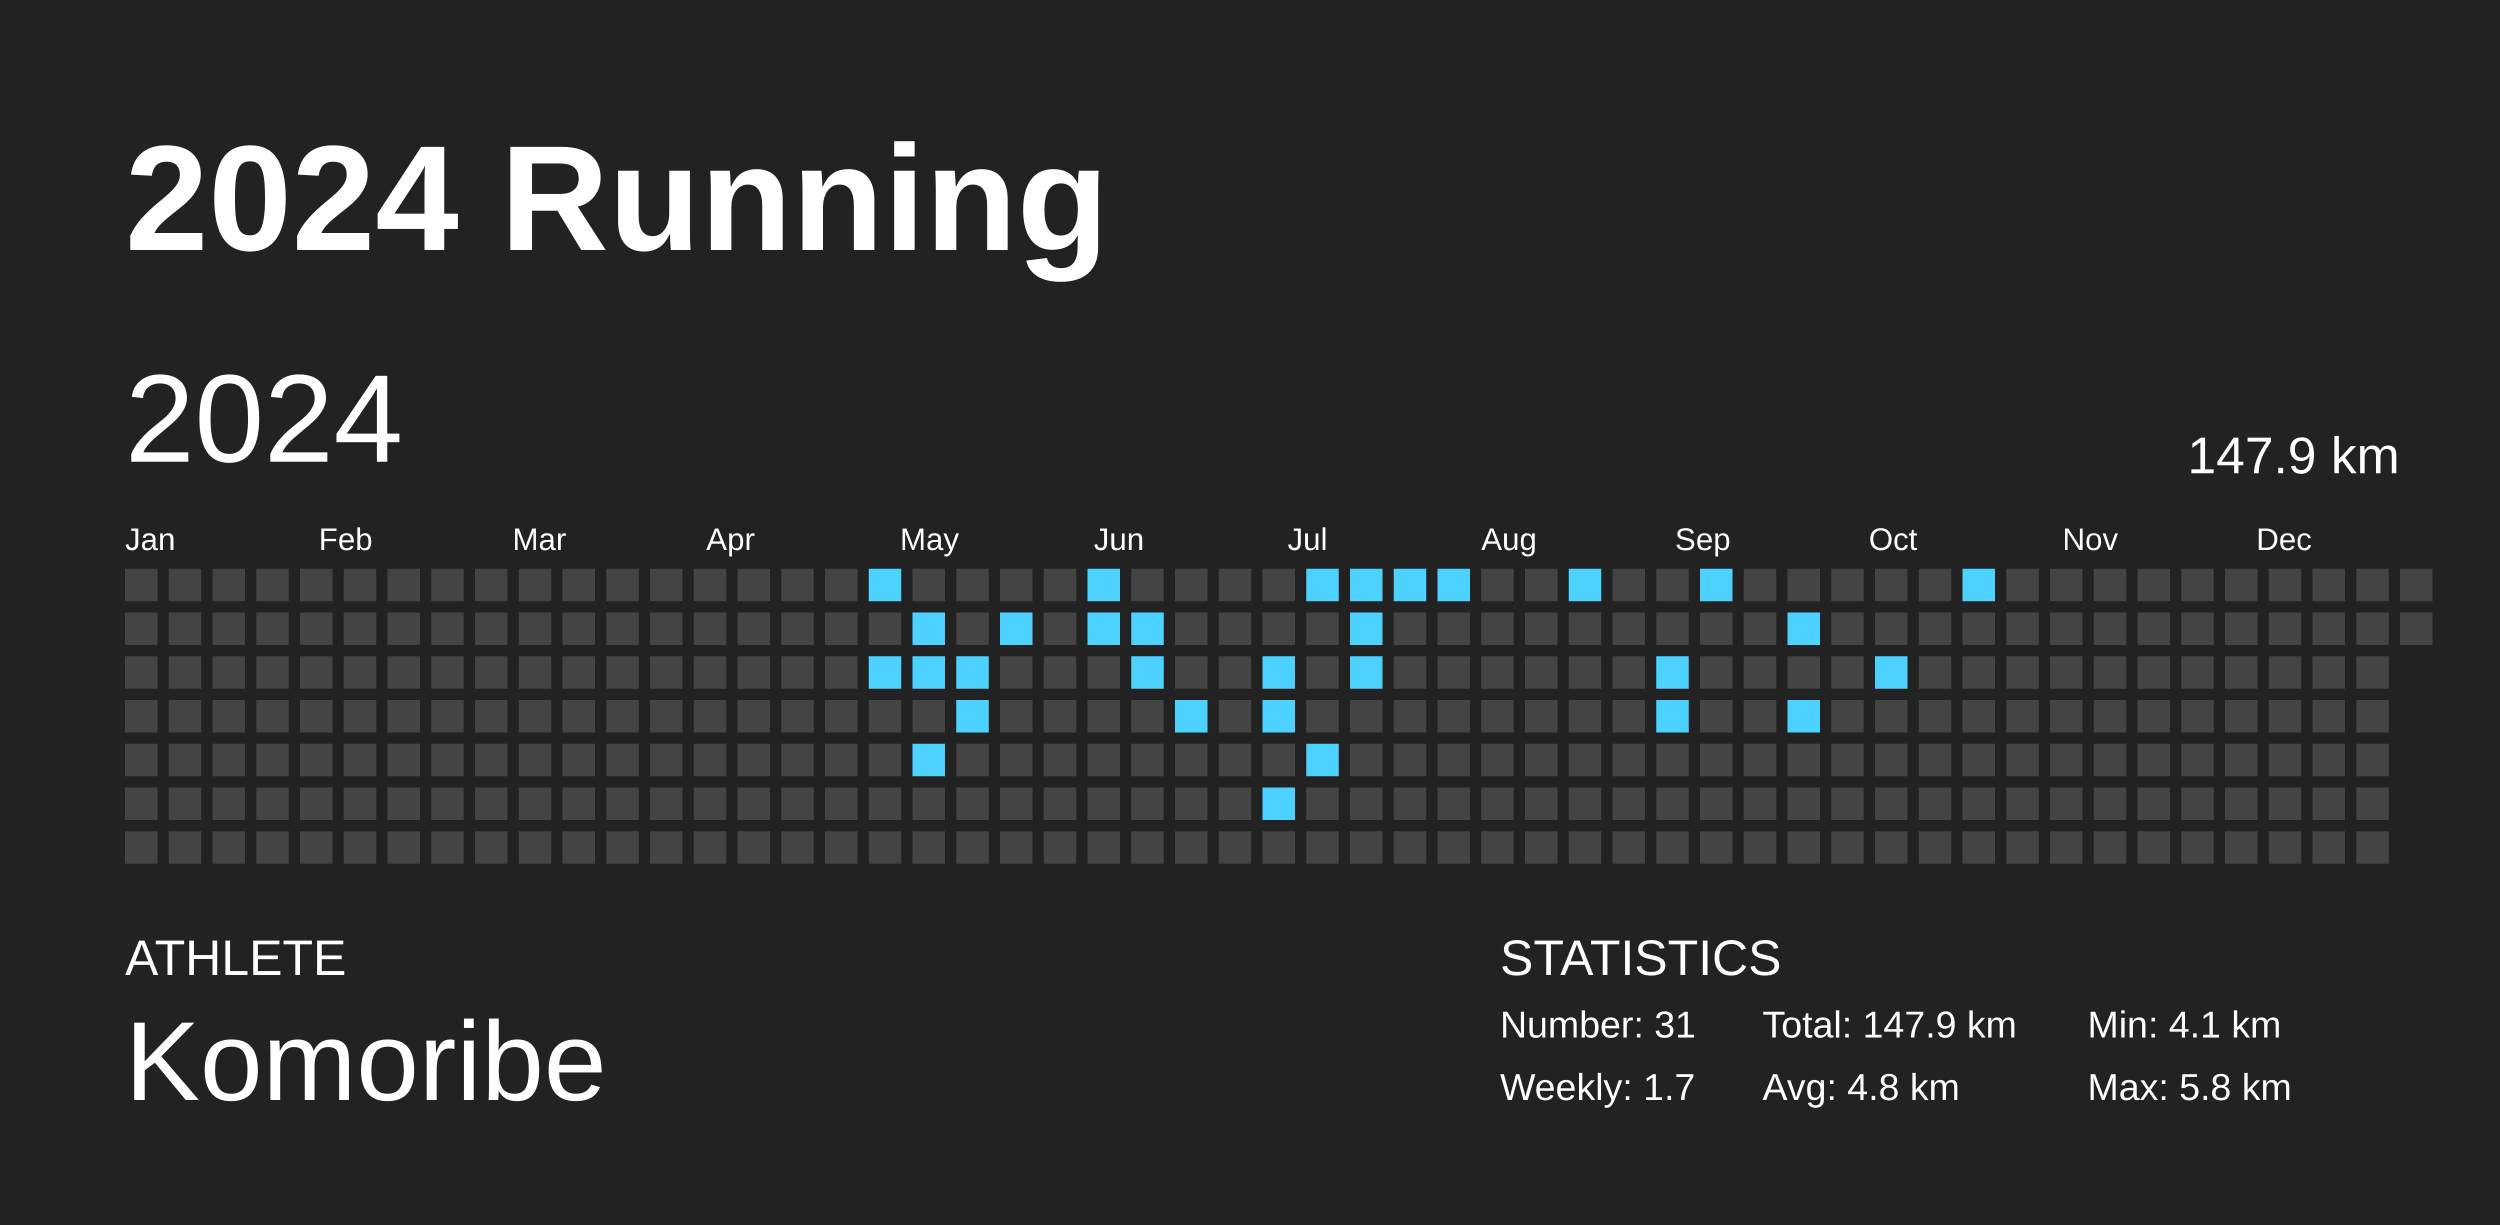
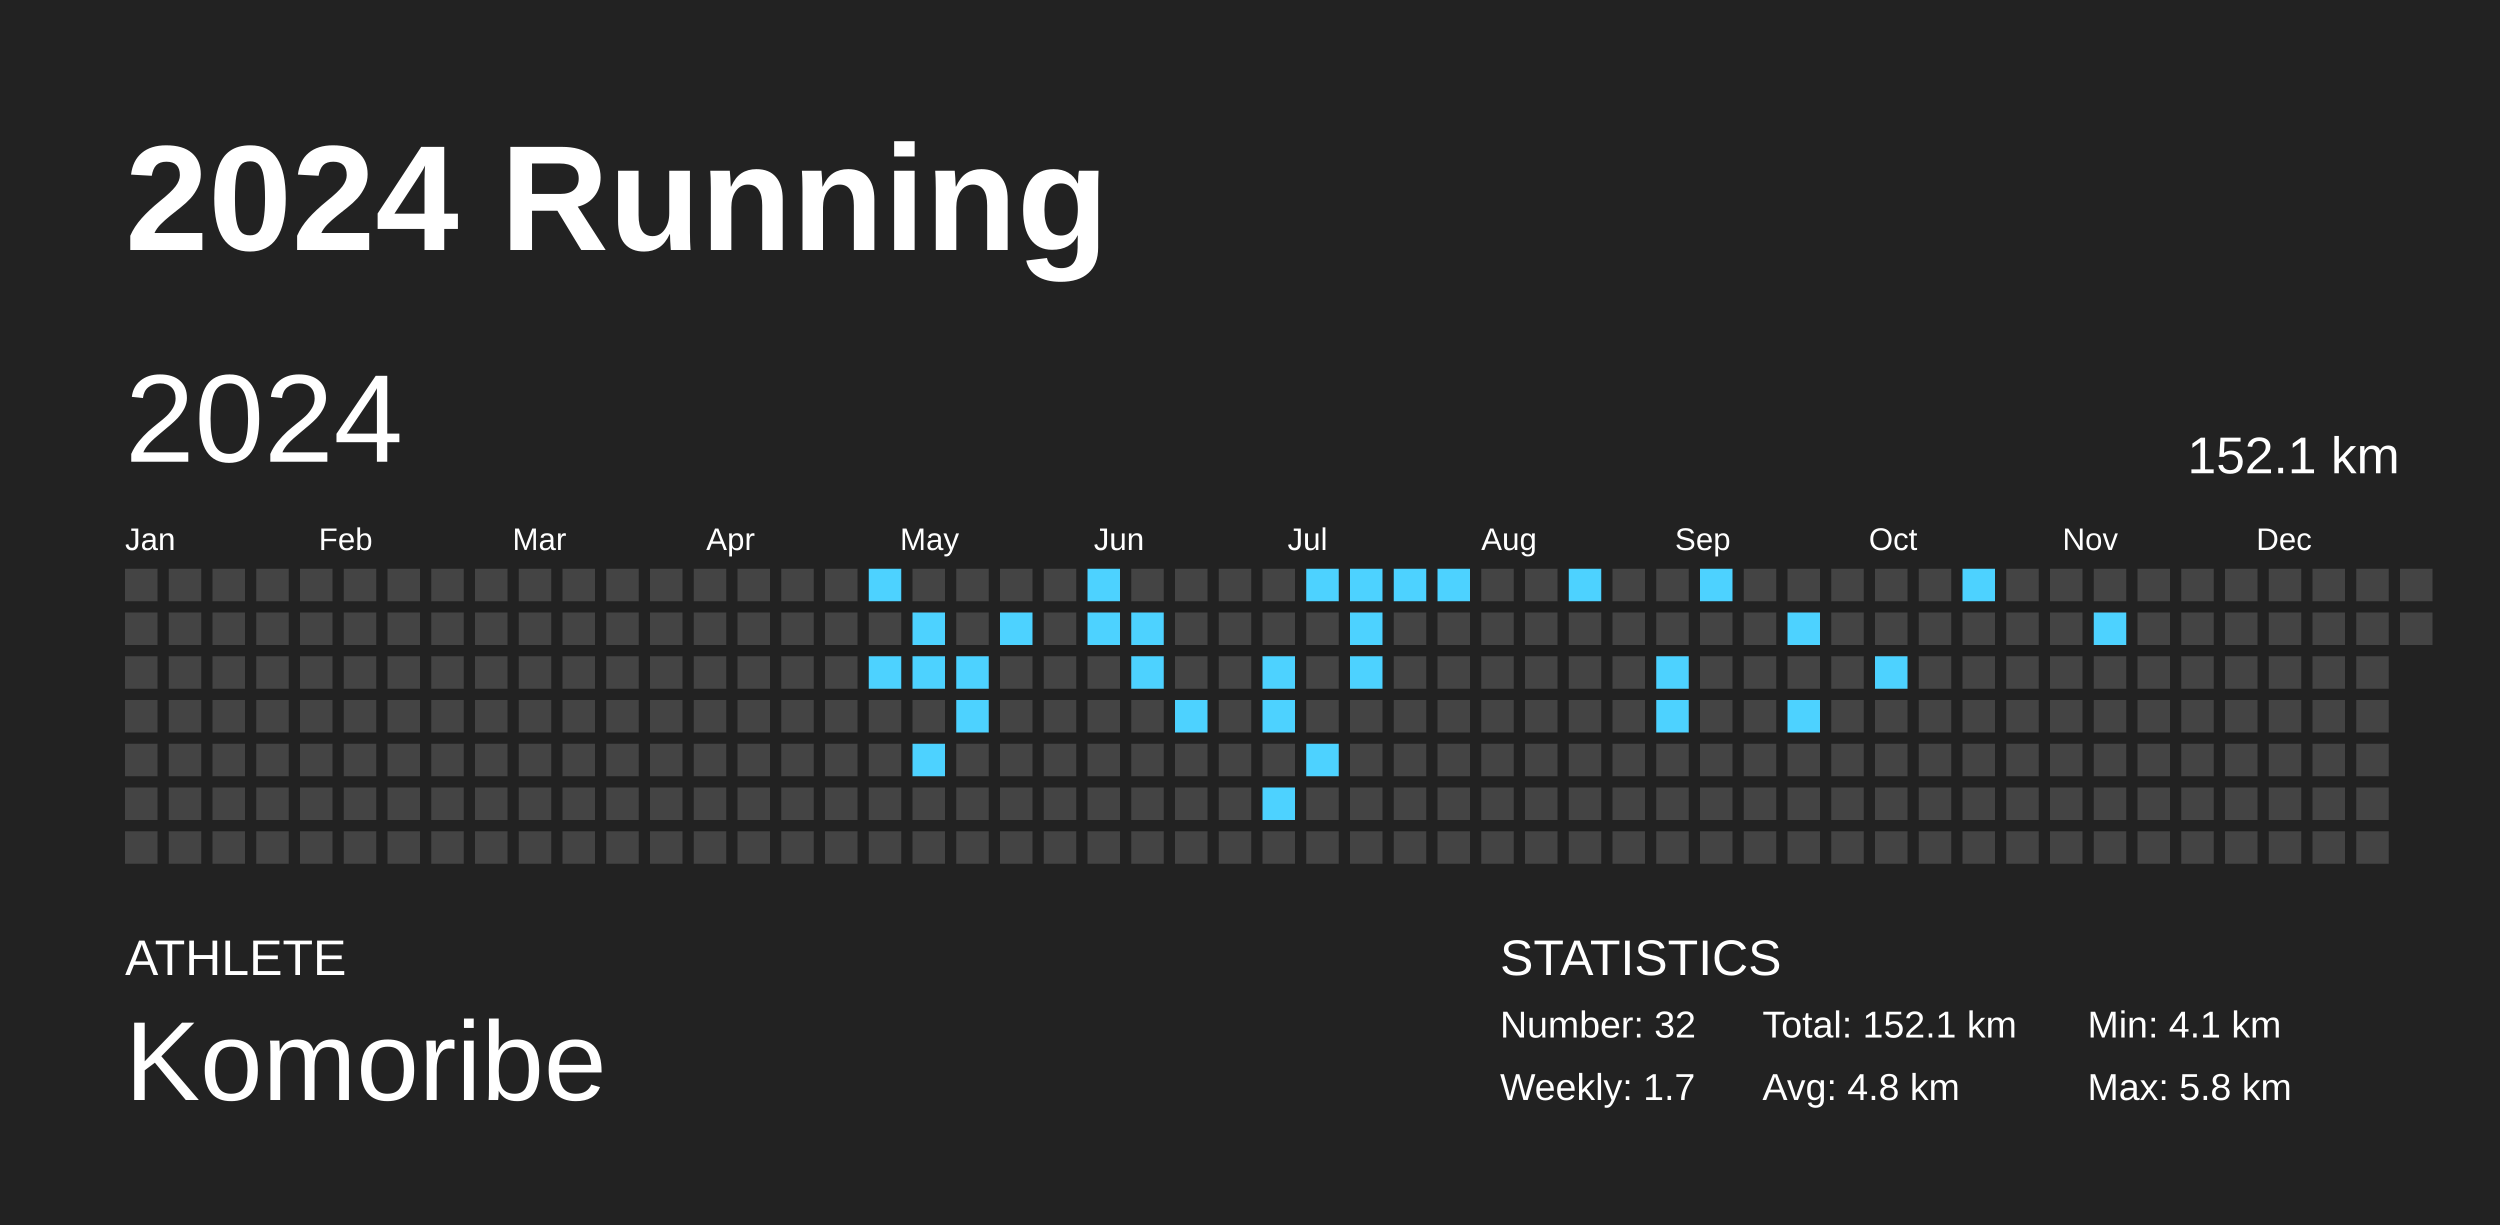
<svg xmlns="http://www.w3.org/2000/svg" baseProfile="full" height="98mm" version="1.1" viewBox="0,0,200,98" width="200mm">
  <defs />
  <rect fill="#222222" height="98" width="200" x="0" y="0" />
  <text fill="#FFFFFF" style="font-size:12px; font-family:Arial; font-weight:bold;" x="10" y="20">2024 Running</text>
  <text fill="#FFFFFF" style="font-size:4px; font-family:Arial" x="10" y="78">ATHLETE</text>
  <text fill="#FFFFFF" style="font-size:9px; font-family:Arial" x="10" y="88">Komoribe</text>
  <text fill="#FFFFFF" style="font-size:4px; font-family:Arial" x="120" y="78">STATISTICS</text>
-   <text fill="#FFFFFF" style="font-size:3px; font-family:Arial" x="120" y="83">Number: 31</text>
+   <text fill="#FFFFFF" style="font-size:3px; font-family:Arial" x="120" y="83">Number: 32</text>
  <text fill="#FFFFFF" style="font-size:3px; font-family:Arial" x="120" y="88">Weekly: 1.7</text>
-   <text fill="#FFFFFF" style="font-size:3px; font-family:Arial" x="141" y="83">Total: 147.9 km</text>
+   <text fill="#FFFFFF" style="font-size:3px; font-family:Arial" x="141" y="83">Total: 152.1 km</text>
  <text fill="#FFFFFF" style="font-size:3px; font-family:Arial" x="141" y="88">Avg: 4.8 km</text>
  <text fill="#FFFFFF" style="font-size:3px; font-family:Arial" x="167" y="83">Min: 4.1 km</text>
  <text fill="#FFFFFF" style="font-size:3px; font-family:Arial" x="167" y="88">Max: 5.8 km</text>
  <text dominant-baseline="hanging" fill="#FFFFFF" style="font-size:10.0px; font-family:Arial;" x="10" y="30">2024</text>
-   <text dominant-baseline="hanging" fill="#FFFFFF" style="font-size:4.125px; font-family:Arial;" x="175" y="35">147.9 km</text>
+   <text dominant-baseline="hanging" fill="#FFFFFF" style="font-size:4.125px; font-family:Arial;" x="175" y="35">152.1 km</text>
  <text fill="#FFFFFF" style="font-size:2.5px; font-family:Arial" x="10.0" y="44">Jan</text>
  <text fill="#FFFFFF" style="font-size:2.5px; font-family:Arial" x="25.5" y="44">Feb</text>
  <text fill="#FFFFFF" style="font-size:2.5px; font-family:Arial" x="41.0" y="44">Mar</text>
  <text fill="#FFFFFF" style="font-size:2.5px; font-family:Arial" x="56.5" y="44">Apr</text>
  <text fill="#FFFFFF" style="font-size:2.5px; font-family:Arial" x="72.0" y="44">May</text>
  <text fill="#FFFFFF" style="font-size:2.5px; font-family:Arial" x="87.5" y="44">Jun</text>
  <text fill="#FFFFFF" style="font-size:2.5px; font-family:Arial" x="103.0" y="44">Jul</text>
  <text fill="#FFFFFF" style="font-size:2.5px; font-family:Arial" x="118.5" y="44">Aug</text>
  <text fill="#FFFFFF" style="font-size:2.5px; font-family:Arial" x="134.0" y="44">Sep</text>
  <text fill="#FFFFFF" style="font-size:2.5px; font-family:Arial" x="149.5" y="44">Oct</text>
  <text fill="#FFFFFF" style="font-size:2.5px; font-family:Arial" x="165.0" y="44">Nov</text>
  <text fill="#FFFFFF" style="font-size:2.5px; font-family:Arial" x="180.5" y="44">Dec</text>
  <rect fill="#444444" height="2.6" width="2.6" x="10.0" y="45.5" />
  <rect fill="#444444" height="2.6" width="2.6" x="10.0" y="49.0" />
  <rect fill="#444444" height="2.6" width="2.6" x="10.0" y="52.5" />
  <rect fill="#444444" height="2.6" width="2.6" x="10.0" y="56.0" />
  <rect fill="#444444" height="2.6" width="2.6" x="10.0" y="59.5" />
  <rect fill="#444444" height="2.6" width="2.6" x="10.0" y="63.0" />
  <rect fill="#444444" height="2.6" width="2.6" x="10.0" y="66.5" />
  <rect fill="#444444" height="2.6" width="2.6" x="13.5" y="45.5" />
  <rect fill="#444444" height="2.6" width="2.6" x="13.5" y="49.0" />
  <rect fill="#444444" height="2.6" width="2.6" x="13.5" y="52.5" />
  <rect fill="#444444" height="2.6" width="2.6" x="13.5" y="56.0" />
  <rect fill="#444444" height="2.6" width="2.6" x="13.5" y="59.5" />
  <rect fill="#444444" height="2.6" width="2.6" x="13.5" y="63.0" />
  <rect fill="#444444" height="2.6" width="2.6" x="13.5" y="66.5" />
  <rect fill="#444444" height="2.6" width="2.6" x="17.0" y="45.5" />
  <rect fill="#444444" height="2.6" width="2.6" x="17.0" y="49.0" />
  <rect fill="#444444" height="2.6" width="2.6" x="17.0" y="52.5" />
  <rect fill="#444444" height="2.6" width="2.6" x="17.0" y="56.0" />
  <rect fill="#444444" height="2.6" width="2.6" x="17.0" y="59.5" />
  <rect fill="#444444" height="2.6" width="2.6" x="17.0" y="63.0" />
  <rect fill="#444444" height="2.6" width="2.6" x="17.0" y="66.5" />
  <rect fill="#444444" height="2.6" width="2.6" x="20.5" y="45.5" />
  <rect fill="#444444" height="2.6" width="2.6" x="20.5" y="49.0" />
  <rect fill="#444444" height="2.6" width="2.6" x="20.5" y="52.5" />
  <rect fill="#444444" height="2.6" width="2.6" x="20.5" y="56.0" />
  <rect fill="#444444" height="2.6" width="2.6" x="20.5" y="59.5" />
  <rect fill="#444444" height="2.6" width="2.6" x="20.5" y="63.0" />
  <rect fill="#444444" height="2.6" width="2.6" x="20.5" y="66.5" />
  <rect fill="#444444" height="2.6" width="2.6" x="24.0" y="45.5" />
  <rect fill="#444444" height="2.6" width="2.6" x="24.0" y="49.0" />
  <rect fill="#444444" height="2.6" width="2.6" x="24.0" y="52.5" />
  <rect fill="#444444" height="2.6" width="2.6" x="24.0" y="56.0" />
  <rect fill="#444444" height="2.6" width="2.6" x="24.0" y="59.5" />
  <rect fill="#444444" height="2.6" width="2.6" x="24.0" y="63.0" />
  <rect fill="#444444" height="2.6" width="2.6" x="24.0" y="66.5" />
  <rect fill="#444444" height="2.6" width="2.6" x="27.5" y="45.5" />
  <rect fill="#444444" height="2.6" width="2.6" x="27.5" y="49.0" />
  <rect fill="#444444" height="2.6" width="2.6" x="27.5" y="52.5" />
  <rect fill="#444444" height="2.6" width="2.6" x="27.5" y="56.0" />
  <rect fill="#444444" height="2.6" width="2.6" x="27.5" y="59.5" />
  <rect fill="#444444" height="2.6" width="2.6" x="27.5" y="63.0" />
  <rect fill="#444444" height="2.6" width="2.6" x="27.5" y="66.5" />
  <rect fill="#444444" height="2.6" width="2.6" x="31.0" y="45.5" />
  <rect fill="#444444" height="2.6" width="2.6" x="31.0" y="49.0" />
  <rect fill="#444444" height="2.6" width="2.6" x="31.0" y="52.5" />
  <rect fill="#444444" height="2.6" width="2.6" x="31.0" y="56.0" />
  <rect fill="#444444" height="2.6" width="2.6" x="31.0" y="59.5" />
  <rect fill="#444444" height="2.6" width="2.6" x="31.0" y="63.0" />
  <rect fill="#444444" height="2.6" width="2.6" x="31.0" y="66.5" />
  <rect fill="#444444" height="2.6" width="2.6" x="34.5" y="45.5" />
  <rect fill="#444444" height="2.6" width="2.6" x="34.5" y="49.0" />
  <rect fill="#444444" height="2.6" width="2.6" x="34.5" y="52.5" />
  <rect fill="#444444" height="2.6" width="2.6" x="34.5" y="56.0" />
  <rect fill="#444444" height="2.6" width="2.6" x="34.5" y="59.5" />
  <rect fill="#444444" height="2.6" width="2.6" x="34.5" y="63.0" />
  <rect fill="#444444" height="2.6" width="2.6" x="34.5" y="66.5" />
  <rect fill="#444444" height="2.6" width="2.6" x="38.0" y="45.5" />
  <rect fill="#444444" height="2.6" width="2.6" x="38.0" y="49.0" />
  <rect fill="#444444" height="2.6" width="2.6" x="38.0" y="52.5" />
  <rect fill="#444444" height="2.6" width="2.6" x="38.0" y="56.0" />
  <rect fill="#444444" height="2.6" width="2.6" x="38.0" y="59.5" />
  <rect fill="#444444" height="2.6" width="2.6" x="38.0" y="63.0" />
  <rect fill="#444444" height="2.6" width="2.6" x="38.0" y="66.5" />
  <rect fill="#444444" height="2.6" width="2.6" x="41.5" y="45.5" />
  <rect fill="#444444" height="2.6" width="2.6" x="41.5" y="49.0" />
  <rect fill="#444444" height="2.6" width="2.6" x="41.5" y="52.5" />
  <rect fill="#444444" height="2.6" width="2.6" x="41.5" y="56.0" />
  <rect fill="#444444" height="2.6" width="2.6" x="41.5" y="59.5" />
  <rect fill="#444444" height="2.6" width="2.6" x="41.5" y="63.0" />
  <rect fill="#444444" height="2.6" width="2.6" x="41.5" y="66.5" />
  <rect fill="#444444" height="2.6" width="2.6" x="45.0" y="45.5" />
  <rect fill="#444444" height="2.6" width="2.6" x="45.0" y="49.0" />
  <rect fill="#444444" height="2.6" width="2.6" x="45.0" y="52.5" />
  <rect fill="#444444" height="2.6" width="2.6" x="45.0" y="56.0" />
  <rect fill="#444444" height="2.6" width="2.6" x="45.0" y="59.5" />
  <rect fill="#444444" height="2.6" width="2.6" x="45.0" y="63.0" />
  <rect fill="#444444" height="2.6" width="2.6" x="45.0" y="66.5" />
  <rect fill="#444444" height="2.6" width="2.6" x="48.5" y="45.5" />
  <rect fill="#444444" height="2.6" width="2.6" x="48.5" y="49.0" />
  <rect fill="#444444" height="2.6" width="2.6" x="48.5" y="52.5" />
  <rect fill="#444444" height="2.6" width="2.6" x="48.5" y="56.0" />
  <rect fill="#444444" height="2.6" width="2.6" x="48.5" y="59.5" />
  <rect fill="#444444" height="2.6" width="2.6" x="48.5" y="63.0" />
  <rect fill="#444444" height="2.6" width="2.6" x="48.5" y="66.5" />
  <rect fill="#444444" height="2.6" width="2.6" x="52.0" y="45.5" />
  <rect fill="#444444" height="2.6" width="2.6" x="52.0" y="49.0" />
  <rect fill="#444444" height="2.6" width="2.6" x="52.0" y="52.5" />
  <rect fill="#444444" height="2.6" width="2.6" x="52.0" y="56.0" />
  <rect fill="#444444" height="2.6" width="2.6" x="52.0" y="59.5" />
  <rect fill="#444444" height="2.6" width="2.6" x="52.0" y="63.0" />
  <rect fill="#444444" height="2.6" width="2.6" x="52.0" y="66.5" />
  <rect fill="#444444" height="2.6" width="2.6" x="55.5" y="45.5" />
  <rect fill="#444444" height="2.6" width="2.6" x="55.5" y="49.0" />
  <rect fill="#444444" height="2.6" width="2.6" x="55.5" y="52.5" />
  <rect fill="#444444" height="2.6" width="2.6" x="55.5" y="56.0" />
  <rect fill="#444444" height="2.6" width="2.6" x="55.5" y="59.5" />
  <rect fill="#444444" height="2.6" width="2.6" x="55.5" y="63.0" />
  <rect fill="#444444" height="2.6" width="2.6" x="55.5" y="66.5" />
  <rect fill="#444444" height="2.6" width="2.6" x="59.0" y="45.5" />
  <rect fill="#444444" height="2.6" width="2.6" x="59.0" y="49.0" />
  <rect fill="#444444" height="2.6" width="2.6" x="59.0" y="52.5" />
  <rect fill="#444444" height="2.6" width="2.6" x="59.0" y="56.0" />
  <rect fill="#444444" height="2.6" width="2.6" x="59.0" y="59.5" />
  <rect fill="#444444" height="2.6" width="2.6" x="59.0" y="63.0" />
  <rect fill="#444444" height="2.6" width="2.6" x="59.0" y="66.5" />
  <rect fill="#444444" height="2.6" width="2.6" x="62.5" y="45.5" />
  <rect fill="#444444" height="2.6" width="2.6" x="62.5" y="49.0" />
  <rect fill="#444444" height="2.6" width="2.6" x="62.5" y="52.5" />
  <rect fill="#444444" height="2.6" width="2.6" x="62.5" y="56.0" />
  <rect fill="#444444" height="2.6" width="2.6" x="62.5" y="59.5" />
  <rect fill="#444444" height="2.6" width="2.6" x="62.5" y="63.0" />
  <rect fill="#444444" height="2.6" width="2.6" x="62.5" y="66.5" />
  <rect fill="#444444" height="2.6" width="2.6" x="66.0" y="45.5" />
  <rect fill="#444444" height="2.6" width="2.6" x="66.0" y="49.0" />
  <rect fill="#444444" height="2.6" width="2.6" x="66.0" y="52.5" />
  <rect fill="#444444" height="2.6" width="2.6" x="66.0" y="56.0" />
  <rect fill="#444444" height="2.6" width="2.6" x="66.0" y="59.5" />
  <rect fill="#444444" height="2.6" width="2.6" x="66.0" y="63.0" />
  <rect fill="#444444" height="2.6" width="2.6" x="66.0" y="66.5" />
  <rect fill="#4dd2ff" height="2.6" width="2.6" x="69.5" y="45.5" />
  <rect fill="#444444" height="2.6" width="2.6" x="69.5" y="49.0" />
  <rect fill="#4dd2ff" height="2.6" width="2.6" x="69.5" y="52.5" />
  <rect fill="#444444" height="2.6" width="2.6" x="69.5" y="56.0" />
  <rect fill="#444444" height="2.6" width="2.6" x="69.5" y="59.5" />
  <rect fill="#444444" height="2.6" width="2.6" x="69.5" y="63.0" />
  <rect fill="#444444" height="2.6" width="2.6" x="69.5" y="66.5" />
  <rect fill="#444444" height="2.6" width="2.6" x="73.0" y="45.5" />
  <rect fill="#4dd2ff" height="2.6" width="2.6" x="73.0" y="49.0" />
  <rect fill="#4dd2ff" height="2.6" width="2.6" x="73.0" y="52.5" />
  <rect fill="#444444" height="2.6" width="2.6" x="73.0" y="56.0" />
  <rect fill="#4dd2ff" height="2.6" width="2.6" x="73.0" y="59.5" />
  <rect fill="#444444" height="2.6" width="2.6" x="73.0" y="63.0" />
  <rect fill="#444444" height="2.6" width="2.6" x="73.0" y="66.5" />
  <rect fill="#444444" height="2.6" width="2.6" x="76.5" y="45.5" />
  <rect fill="#444444" height="2.6" width="2.6" x="76.5" y="49.0" />
  <rect fill="#4dd2ff" height="2.6" width="2.6" x="76.5" y="52.5" />
  <rect fill="#4dd2ff" height="2.6" width="2.6" x="76.5" y="56.0" />
  <rect fill="#444444" height="2.6" width="2.6" x="76.5" y="59.5" />
  <rect fill="#444444" height="2.6" width="2.6" x="76.5" y="63.0" />
  <rect fill="#444444" height="2.6" width="2.6" x="76.5" y="66.5" />
  <rect fill="#444444" height="2.6" width="2.6" x="80.0" y="45.5" />
  <rect fill="#4dd2ff" height="2.6" width="2.6" x="80.0" y="49.0" />
  <rect fill="#444444" height="2.6" width="2.6" x="80.0" y="52.5" />
  <rect fill="#444444" height="2.6" width="2.6" x="80.0" y="56.0" />
  <rect fill="#444444" height="2.6" width="2.6" x="80.0" y="59.5" />
  <rect fill="#444444" height="2.6" width="2.6" x="80.0" y="63.0" />
  <rect fill="#444444" height="2.6" width="2.6" x="80.0" y="66.5" />
  <rect fill="#444444" height="2.6" width="2.6" x="83.5" y="45.5" />
  <rect fill="#444444" height="2.6" width="2.6" x="83.5" y="49.0" />
  <rect fill="#444444" height="2.6" width="2.6" x="83.5" y="52.5" />
  <rect fill="#444444" height="2.6" width="2.6" x="83.5" y="56.0" />
  <rect fill="#444444" height="2.6" width="2.6" x="83.5" y="59.5" />
  <rect fill="#444444" height="2.6" width="2.6" x="83.5" y="63.0" />
  <rect fill="#444444" height="2.6" width="2.6" x="83.5" y="66.5" />
  <rect fill="#4dd2ff" height="2.6" width="2.6" x="87.0" y="45.5" />
  <rect fill="#4dd2ff" height="2.6" width="2.6" x="87.0" y="49.0" />
  <rect fill="#444444" height="2.6" width="2.6" x="87.0" y="52.5" />
  <rect fill="#444444" height="2.6" width="2.6" x="87.0" y="56.0" />
  <rect fill="#444444" height="2.6" width="2.6" x="87.0" y="59.5" />
  <rect fill="#444444" height="2.6" width="2.6" x="87.0" y="63.0" />
  <rect fill="#444444" height="2.6" width="2.6" x="87.0" y="66.5" />
  <rect fill="#444444" height="2.6" width="2.6" x="90.5" y="45.5" />
  <rect fill="#4dd2ff" height="2.6" width="2.6" x="90.5" y="49.0" />
  <rect fill="#4dd2ff" height="2.6" width="2.6" x="90.5" y="52.5" />
  <rect fill="#444444" height="2.6" width="2.6" x="90.5" y="56.0" />
  <rect fill="#444444" height="2.6" width="2.6" x="90.5" y="59.5" />
  <rect fill="#444444" height="2.6" width="2.6" x="90.5" y="63.0" />
  <rect fill="#444444" height="2.6" width="2.6" x="90.5" y="66.5" />
  <rect fill="#444444" height="2.6" width="2.6" x="94.0" y="45.5" />
  <rect fill="#444444" height="2.6" width="2.6" x="94.0" y="49.0" />
  <rect fill="#444444" height="2.6" width="2.6" x="94.0" y="52.5" />
  <rect fill="#4dd2ff" height="2.6" width="2.6" x="94.0" y="56.0" />
  <rect fill="#444444" height="2.6" width="2.6" x="94.0" y="59.5" />
  <rect fill="#444444" height="2.6" width="2.6" x="94.0" y="63.0" />
  <rect fill="#444444" height="2.6" width="2.6" x="94.0" y="66.5" />
  <rect fill="#444444" height="2.6" width="2.6" x="97.5" y="45.5" />
  <rect fill="#444444" height="2.6" width="2.6" x="97.5" y="49.0" />
  <rect fill="#444444" height="2.6" width="2.6" x="97.5" y="52.5" />
  <rect fill="#444444" height="2.6" width="2.6" x="97.5" y="56.0" />
  <rect fill="#444444" height="2.6" width="2.6" x="97.5" y="59.5" />
  <rect fill="#444444" height="2.6" width="2.6" x="97.5" y="63.0" />
  <rect fill="#444444" height="2.6" width="2.6" x="97.5" y="66.5" />
  <rect fill="#444444" height="2.6" width="2.6" x="101.0" y="45.5" />
  <rect fill="#444444" height="2.6" width="2.6" x="101.0" y="49.0" />
  <rect fill="#4dd2ff" height="2.6" width="2.6" x="101.0" y="52.5" />
  <rect fill="#4dd2ff" height="2.6" width="2.6" x="101.0" y="56.0" />
  <rect fill="#444444" height="2.6" width="2.6" x="101.0" y="59.5" />
  <rect fill="#4dd2ff" height="2.6" width="2.6" x="101.0" y="63.0" />
  <rect fill="#444444" height="2.6" width="2.6" x="101.0" y="66.5" />
  <rect fill="#4dd2ff" height="2.6" width="2.6" x="104.5" y="45.5" />
  <rect fill="#444444" height="2.6" width="2.6" x="104.5" y="49.0" />
  <rect fill="#444444" height="2.6" width="2.6" x="104.5" y="52.5" />
  <rect fill="#444444" height="2.6" width="2.6" x="104.5" y="56.0" />
  <rect fill="#4dd2ff" height="2.6" width="2.6" x="104.5" y="59.5" />
  <rect fill="#444444" height="2.6" width="2.6" x="104.5" y="63.0" />
  <rect fill="#444444" height="2.6" width="2.6" x="104.5" y="66.5" />
  <rect fill="#4dd2ff" height="2.6" width="2.6" x="108.0" y="45.5" />
  <rect fill="#4dd2ff" height="2.6" width="2.6" x="108.0" y="49.0" />
  <rect fill="#4dd2ff" height="2.6" width="2.6" x="108.0" y="52.5" />
  <rect fill="#444444" height="2.6" width="2.6" x="108.0" y="56.0" />
  <rect fill="#444444" height="2.6" width="2.6" x="108.0" y="59.5" />
  <rect fill="#444444" height="2.6" width="2.6" x="108.0" y="63.0" />
  <rect fill="#444444" height="2.6" width="2.6" x="108.0" y="66.5" />
  <rect fill="#4dd2ff" height="2.6" width="2.6" x="111.5" y="45.5" />
  <rect fill="#444444" height="2.6" width="2.6" x="111.5" y="49.0" />
  <rect fill="#444444" height="2.6" width="2.6" x="111.5" y="52.5" />
  <rect fill="#444444" height="2.6" width="2.6" x="111.5" y="56.0" />
  <rect fill="#444444" height="2.6" width="2.6" x="111.5" y="59.5" />
  <rect fill="#444444" height="2.6" width="2.6" x="111.5" y="63.0" />
  <rect fill="#444444" height="2.6" width="2.6" x="111.5" y="66.5" />
  <rect fill="#4dd2ff" height="2.6" width="2.6" x="115.0" y="45.5" />
  <rect fill="#444444" height="2.6" width="2.6" x="115.0" y="49.0" />
  <rect fill="#444444" height="2.6" width="2.6" x="115.0" y="52.5" />
  <rect fill="#444444" height="2.6" width="2.6" x="115.0" y="56.0" />
  <rect fill="#444444" height="2.6" width="2.6" x="115.0" y="59.5" />
  <rect fill="#444444" height="2.6" width="2.6" x="115.0" y="63.0" />
  <rect fill="#444444" height="2.6" width="2.6" x="115.0" y="66.5" />
  <rect fill="#444444" height="2.6" width="2.6" x="118.5" y="45.5" />
  <rect fill="#444444" height="2.6" width="2.6" x="118.5" y="49.0" />
  <rect fill="#444444" height="2.6" width="2.6" x="118.5" y="52.5" />
  <rect fill="#444444" height="2.6" width="2.6" x="118.5" y="56.0" />
  <rect fill="#444444" height="2.6" width="2.6" x="118.5" y="59.5" />
  <rect fill="#444444" height="2.6" width="2.6" x="118.5" y="63.0" />
  <rect fill="#444444" height="2.6" width="2.6" x="118.5" y="66.5" />
  <rect fill="#444444" height="2.6" width="2.6" x="122.0" y="45.5" />
  <rect fill="#444444" height="2.6" width="2.6" x="122.0" y="49.0" />
  <rect fill="#444444" height="2.6" width="2.6" x="122.0" y="52.5" />
  <rect fill="#444444" height="2.6" width="2.6" x="122.0" y="56.0" />
  <rect fill="#444444" height="2.6" width="2.6" x="122.0" y="59.5" />
  <rect fill="#444444" height="2.6" width="2.6" x="122.0" y="63.0" />
  <rect fill="#444444" height="2.6" width="2.6" x="122.0" y="66.5" />
  <rect fill="#4dd2ff" height="2.6" width="2.6" x="125.5" y="45.5" />
  <rect fill="#444444" height="2.6" width="2.6" x="125.5" y="49.0" />
  <rect fill="#444444" height="2.6" width="2.6" x="125.5" y="52.5" />
  <rect fill="#444444" height="2.6" width="2.6" x="125.5" y="56.0" />
  <rect fill="#444444" height="2.6" width="2.6" x="125.5" y="59.5" />
  <rect fill="#444444" height="2.6" width="2.6" x="125.5" y="63.0" />
  <rect fill="#444444" height="2.6" width="2.6" x="125.5" y="66.5" />
  <rect fill="#444444" height="2.6" width="2.6" x="129.0" y="45.5" />
  <rect fill="#444444" height="2.6" width="2.6" x="129.0" y="49.0" />
  <rect fill="#444444" height="2.6" width="2.6" x="129.0" y="52.5" />
  <rect fill="#444444" height="2.6" width="2.6" x="129.0" y="56.0" />
  <rect fill="#444444" height="2.6" width="2.6" x="129.0" y="59.5" />
  <rect fill="#444444" height="2.6" width="2.6" x="129.0" y="63.0" />
  <rect fill="#444444" height="2.6" width="2.6" x="129.0" y="66.5" />
  <rect fill="#444444" height="2.6" width="2.6" x="132.5" y="45.5" />
  <rect fill="#444444" height="2.6" width="2.6" x="132.5" y="49.0" />
  <rect fill="#4dd2ff" height="2.6" width="2.6" x="132.5" y="52.5" />
  <rect fill="#4dd2ff" height="2.6" width="2.6" x="132.5" y="56.0" />
  <rect fill="#444444" height="2.6" width="2.6" x="132.5" y="59.5" />
  <rect fill="#444444" height="2.6" width="2.6" x="132.5" y="63.0" />
  <rect fill="#444444" height="2.6" width="2.6" x="132.5" y="66.5" />
  <rect fill="#4dd2ff" height="2.6" width="2.6" x="136.0" y="45.5" />
  <rect fill="#444444" height="2.6" width="2.6" x="136.0" y="49.0" />
  <rect fill="#444444" height="2.6" width="2.6" x="136.0" y="52.5" />
  <rect fill="#444444" height="2.6" width="2.6" x="136.0" y="56.0" />
  <rect fill="#444444" height="2.6" width="2.6" x="136.0" y="59.5" />
  <rect fill="#444444" height="2.6" width="2.6" x="136.0" y="63.0" />
  <rect fill="#444444" height="2.6" width="2.6" x="136.0" y="66.5" />
  <rect fill="#444444" height="2.6" width="2.6" x="139.5" y="45.5" />
  <rect fill="#444444" height="2.6" width="2.6" x="139.5" y="49.0" />
  <rect fill="#444444" height="2.6" width="2.6" x="139.5" y="52.5" />
  <rect fill="#444444" height="2.6" width="2.6" x="139.5" y="56.0" />
  <rect fill="#444444" height="2.6" width="2.6" x="139.5" y="59.5" />
  <rect fill="#444444" height="2.6" width="2.6" x="139.5" y="63.0" />
  <rect fill="#444444" height="2.6" width="2.6" x="139.5" y="66.5" />
  <rect fill="#444444" height="2.6" width="2.6" x="143.0" y="45.5" />
  <rect fill="#4dd2ff" height="2.6" width="2.6" x="143.0" y="49.0" />
  <rect fill="#444444" height="2.6" width="2.6" x="143.0" y="52.5" />
  <rect fill="#4dd2ff" height="2.6" width="2.6" x="143.0" y="56.0" />
  <rect fill="#444444" height="2.6" width="2.6" x="143.0" y="59.5" />
  <rect fill="#444444" height="2.6" width="2.6" x="143.0" y="63.0" />
  <rect fill="#444444" height="2.6" width="2.6" x="143.0" y="66.5" />
  <rect fill="#444444" height="2.6" width="2.6" x="146.5" y="45.5" />
  <rect fill="#444444" height="2.6" width="2.6" x="146.5" y="49.0" />
  <rect fill="#444444" height="2.6" width="2.6" x="146.5" y="52.5" />
  <rect fill="#444444" height="2.6" width="2.6" x="146.5" y="56.0" />
  <rect fill="#444444" height="2.6" width="2.6" x="146.5" y="59.5" />
  <rect fill="#444444" height="2.6" width="2.6" x="146.5" y="63.0" />
  <rect fill="#444444" height="2.6" width="2.6" x="146.5" y="66.5" />
  <rect fill="#444444" height="2.6" width="2.6" x="150.0" y="45.5" />
  <rect fill="#444444" height="2.6" width="2.6" x="150.0" y="49.0" />
  <rect fill="#4dd2ff" height="2.6" width="2.6" x="150.0" y="52.5" />
  <rect fill="#444444" height="2.6" width="2.6" x="150.0" y="56.0" />
  <rect fill="#444444" height="2.6" width="2.6" x="150.0" y="59.5" />
  <rect fill="#444444" height="2.6" width="2.6" x="150.0" y="63.0" />
  <rect fill="#444444" height="2.6" width="2.6" x="150.0" y="66.5" />
  <rect fill="#444444" height="2.6" width="2.6" x="153.5" y="45.5" />
  <rect fill="#444444" height="2.6" width="2.6" x="153.5" y="49.0" />
  <rect fill="#444444" height="2.6" width="2.6" x="153.5" y="52.5" />
  <rect fill="#444444" height="2.6" width="2.6" x="153.5" y="56.0" />
  <rect fill="#444444" height="2.6" width="2.6" x="153.5" y="59.5" />
  <rect fill="#444444" height="2.6" width="2.6" x="153.5" y="63.0" />
  <rect fill="#444444" height="2.6" width="2.6" x="153.5" y="66.5" />
  <rect fill="#4dd2ff" height="2.6" width="2.6" x="157.0" y="45.5" />
  <rect fill="#444444" height="2.6" width="2.6" x="157.0" y="49.0" />
  <rect fill="#444444" height="2.6" width="2.6" x="157.0" y="52.5" />
  <rect fill="#444444" height="2.6" width="2.6" x="157.0" y="56.0" />
  <rect fill="#444444" height="2.6" width="2.6" x="157.0" y="59.5" />
  <rect fill="#444444" height="2.6" width="2.6" x="157.0" y="63.0" />
  <rect fill="#444444" height="2.6" width="2.6" x="157.0" y="66.5" />
  <rect fill="#444444" height="2.6" width="2.6" x="160.5" y="45.5" />
  <rect fill="#444444" height="2.6" width="2.6" x="160.5" y="49.0" />
  <rect fill="#444444" height="2.6" width="2.6" x="160.5" y="52.5" />
  <rect fill="#444444" height="2.6" width="2.6" x="160.5" y="56.0" />
  <rect fill="#444444" height="2.6" width="2.6" x="160.5" y="59.5" />
  <rect fill="#444444" height="2.6" width="2.6" x="160.5" y="63.0" />
  <rect fill="#444444" height="2.6" width="2.6" x="160.5" y="66.5" />
  <rect fill="#444444" height="2.6" width="2.6" x="164.0" y="45.5" />
  <rect fill="#444444" height="2.6" width="2.6" x="164.0" y="49.0" />
  <rect fill="#444444" height="2.6" width="2.6" x="164.0" y="52.5" />
  <rect fill="#444444" height="2.6" width="2.6" x="164.0" y="56.0" />
  <rect fill="#444444" height="2.6" width="2.6" x="164.0" y="59.5" />
  <rect fill="#444444" height="2.6" width="2.6" x="164.0" y="63.0" />
  <rect fill="#444444" height="2.6" width="2.6" x="164.0" y="66.5" />
  <rect fill="#444444" height="2.6" width="2.6" x="167.5" y="45.5" />
-   <rect fill="#444444" height="2.6" width="2.6" x="167.5" y="49.0" />
+   <rect fill="#4dd2ff" height="2.6" width="2.6" x="167.5" y="49.0" />
  <rect fill="#444444" height="2.6" width="2.6" x="167.5" y="52.5" />
  <rect fill="#444444" height="2.6" width="2.6" x="167.5" y="56.0" />
  <rect fill="#444444" height="2.6" width="2.6" x="167.5" y="59.5" />
  <rect fill="#444444" height="2.6" width="2.6" x="167.5" y="63.0" />
  <rect fill="#444444" height="2.6" width="2.6" x="167.5" y="66.5" />
  <rect fill="#444444" height="2.6" width="2.6" x="171.0" y="45.5" />
  <rect fill="#444444" height="2.6" width="2.6" x="171.0" y="49.0" />
  <rect fill="#444444" height="2.6" width="2.6" x="171.0" y="52.5" />
  <rect fill="#444444" height="2.6" width="2.6" x="171.0" y="56.0" />
  <rect fill="#444444" height="2.6" width="2.6" x="171.0" y="59.5" />
  <rect fill="#444444" height="2.6" width="2.6" x="171.0" y="63.0" />
  <rect fill="#444444" height="2.6" width="2.6" x="171.0" y="66.5" />
  <rect fill="#444444" height="2.6" width="2.6" x="174.5" y="45.5" />
  <rect fill="#444444" height="2.6" width="2.6" x="174.5" y="49.0" />
  <rect fill="#444444" height="2.6" width="2.6" x="174.5" y="52.5" />
  <rect fill="#444444" height="2.6" width="2.6" x="174.5" y="56.0" />
  <rect fill="#444444" height="2.6" width="2.6" x="174.5" y="59.5" />
  <rect fill="#444444" height="2.6" width="2.6" x="174.5" y="63.0" />
  <rect fill="#444444" height="2.6" width="2.6" x="174.5" y="66.5" />
  <rect fill="#444444" height="2.6" width="2.6" x="178.0" y="45.5" />
  <rect fill="#444444" height="2.6" width="2.6" x="178.0" y="49.0" />
  <rect fill="#444444" height="2.6" width="2.6" x="178.0" y="52.5" />
  <rect fill="#444444" height="2.6" width="2.6" x="178.0" y="56.0" />
  <rect fill="#444444" height="2.6" width="2.6" x="178.0" y="59.5" />
  <rect fill="#444444" height="2.6" width="2.6" x="178.0" y="63.0" />
  <rect fill="#444444" height="2.6" width="2.6" x="178.0" y="66.5" />
  <rect fill="#444444" height="2.6" width="2.6" x="181.5" y="45.5" />
  <rect fill="#444444" height="2.6" width="2.6" x="181.5" y="49.0" />
  <rect fill="#444444" height="2.6" width="2.6" x="181.5" y="52.5" />
  <rect fill="#444444" height="2.6" width="2.6" x="181.5" y="56.0" />
  <rect fill="#444444" height="2.6" width="2.6" x="181.5" y="59.5" />
  <rect fill="#444444" height="2.6" width="2.6" x="181.5" y="63.0" />
  <rect fill="#444444" height="2.6" width="2.6" x="181.5" y="66.5" />
  <rect fill="#444444" height="2.6" width="2.6" x="185.0" y="45.5" />
  <rect fill="#444444" height="2.6" width="2.6" x="185.0" y="49.0" />
  <rect fill="#444444" height="2.6" width="2.6" x="185.0" y="52.5" />
  <rect fill="#444444" height="2.6" width="2.6" x="185.0" y="56.0" />
  <rect fill="#444444" height="2.6" width="2.6" x="185.0" y="59.5" />
  <rect fill="#444444" height="2.6" width="2.6" x="185.0" y="63.0" />
  <rect fill="#444444" height="2.6" width="2.6" x="185.0" y="66.5" />
  <rect fill="#444444" height="2.6" width="2.6" x="188.5" y="45.5" />
  <rect fill="#444444" height="2.6" width="2.6" x="188.5" y="49.0" />
  <rect fill="#444444" height="2.6" width="2.6" x="188.5" y="52.5" />
  <rect fill="#444444" height="2.6" width="2.6" x="188.5" y="56.0" />
  <rect fill="#444444" height="2.6" width="2.6" x="188.5" y="59.5" />
  <rect fill="#444444" height="2.6" width="2.6" x="188.5" y="63.0" />
  <rect fill="#444444" height="2.6" width="2.6" x="188.5" y="66.5" />
  <rect fill="#444444" height="2.6" width="2.6" x="192.0" y="45.5" />
  <rect fill="#444444" height="2.6" width="2.6" x="192.0" y="49.0" />
</svg>
